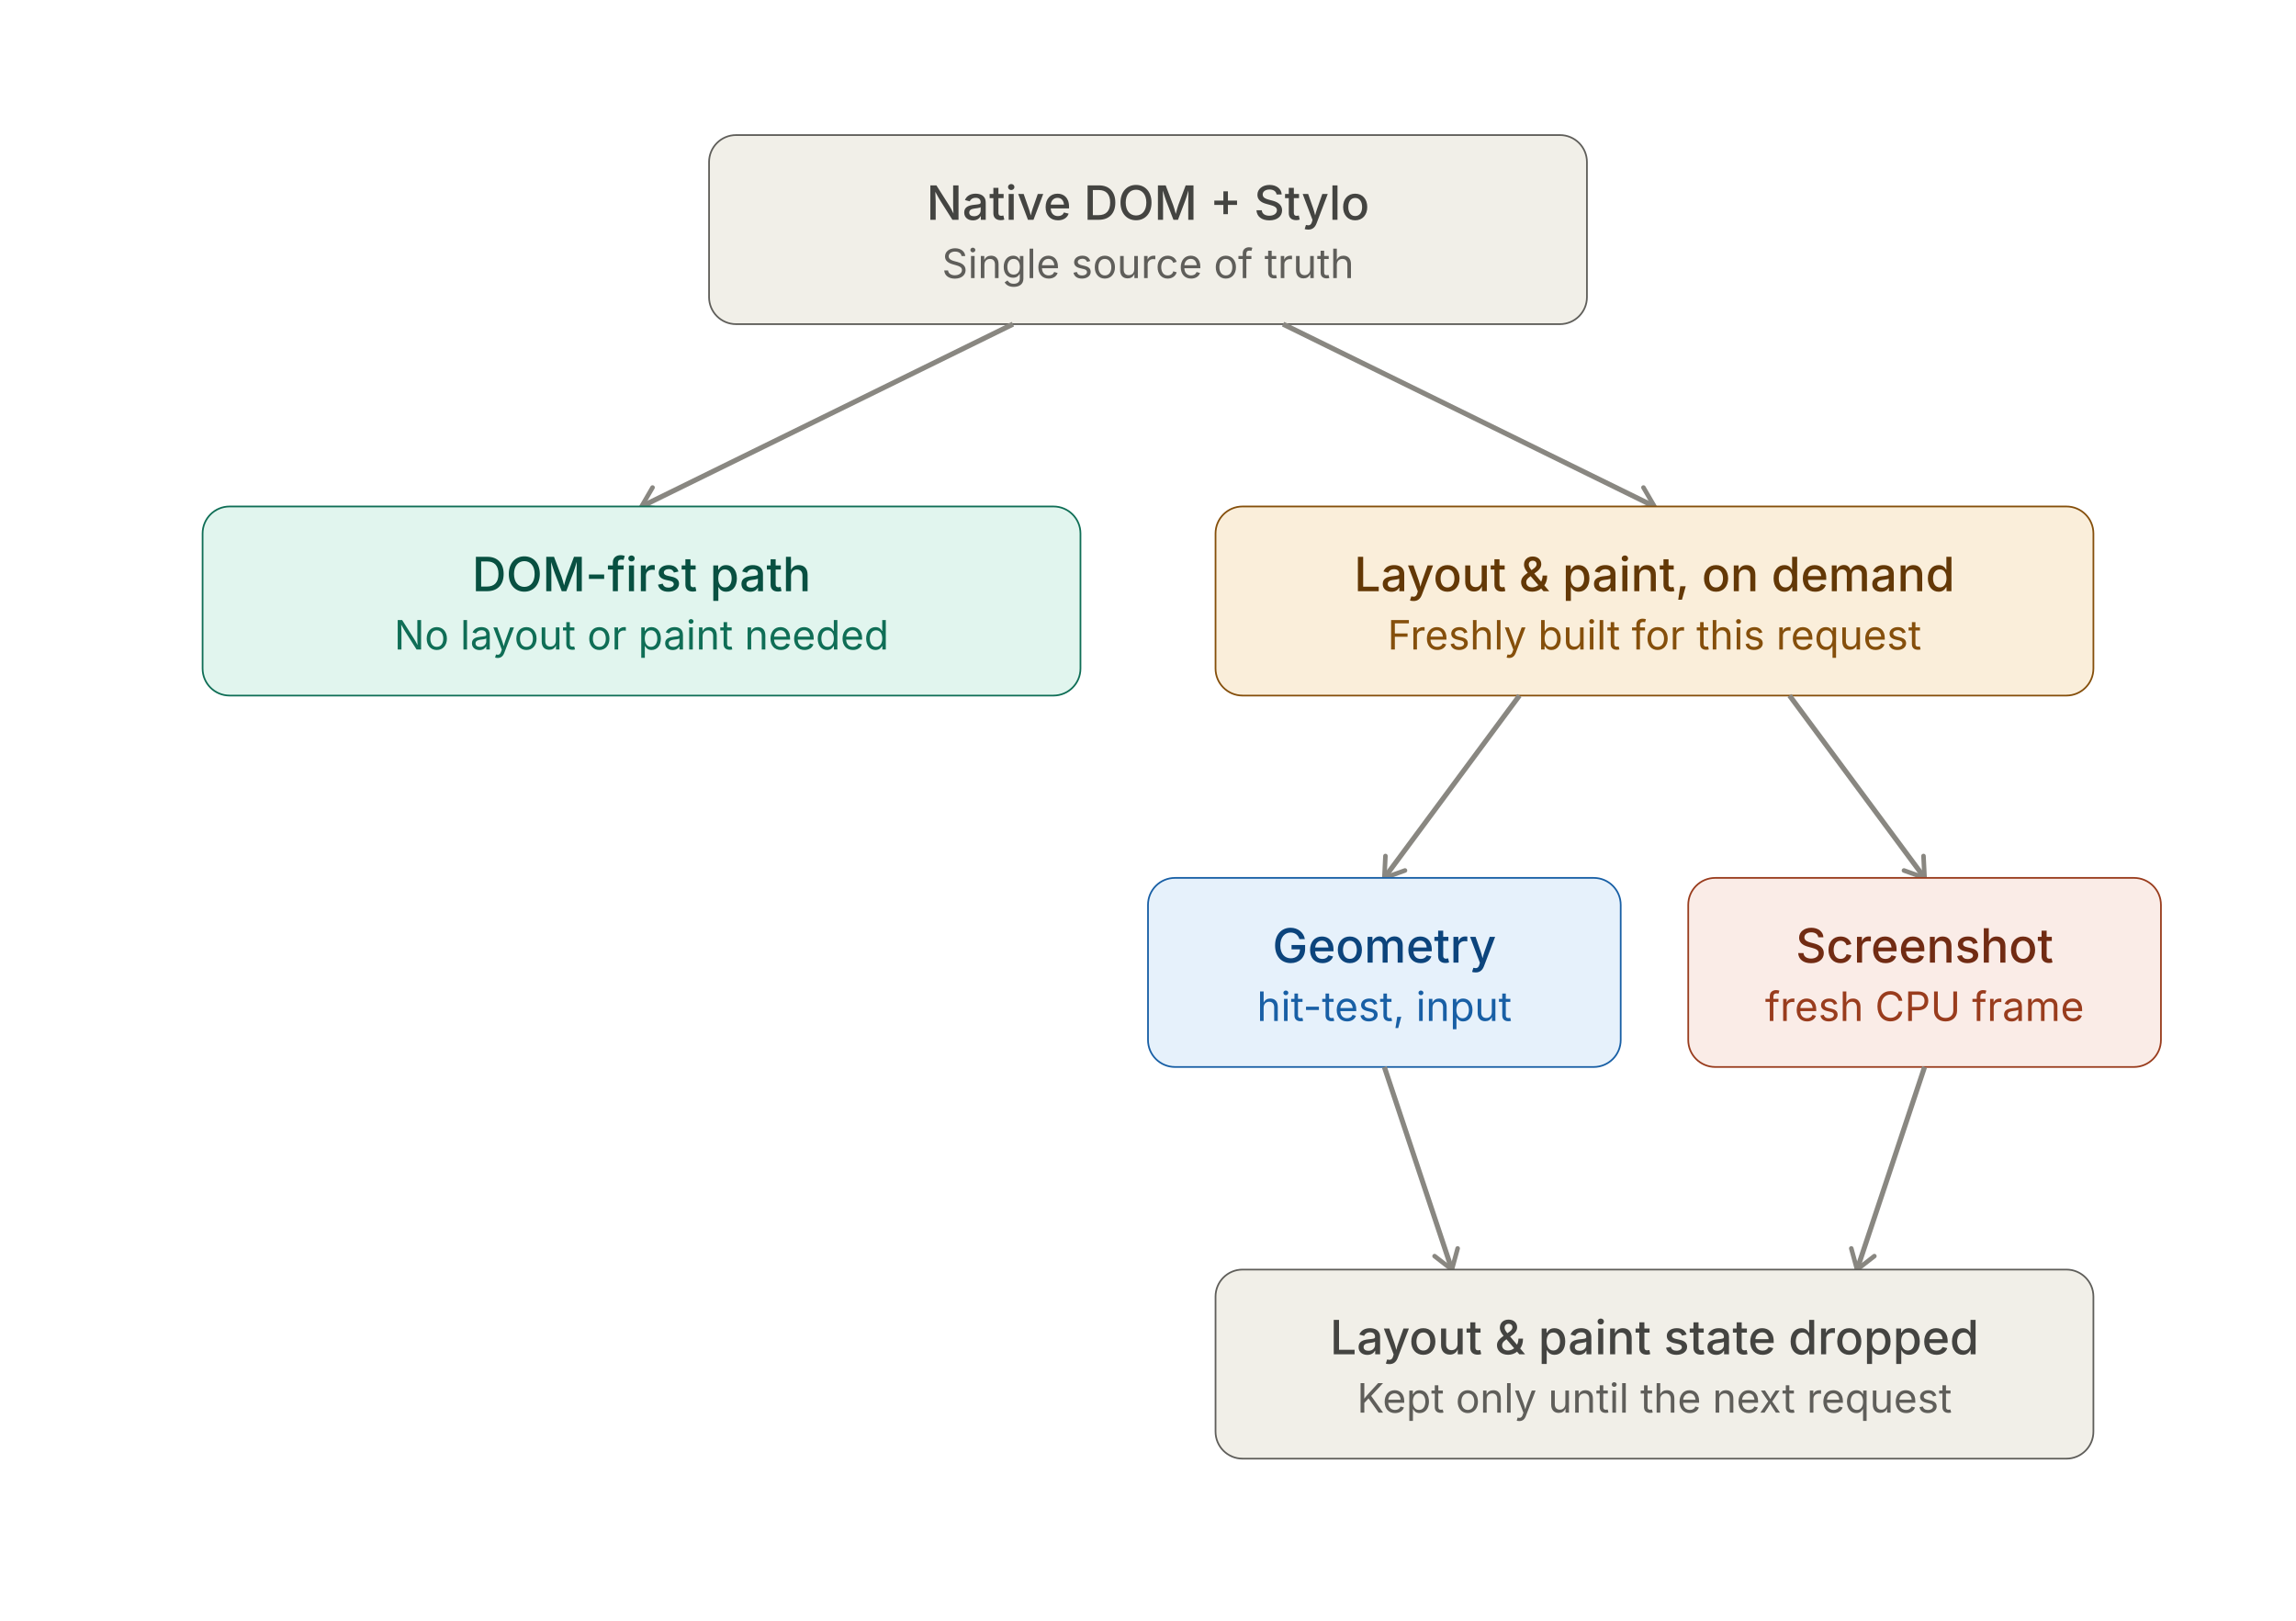
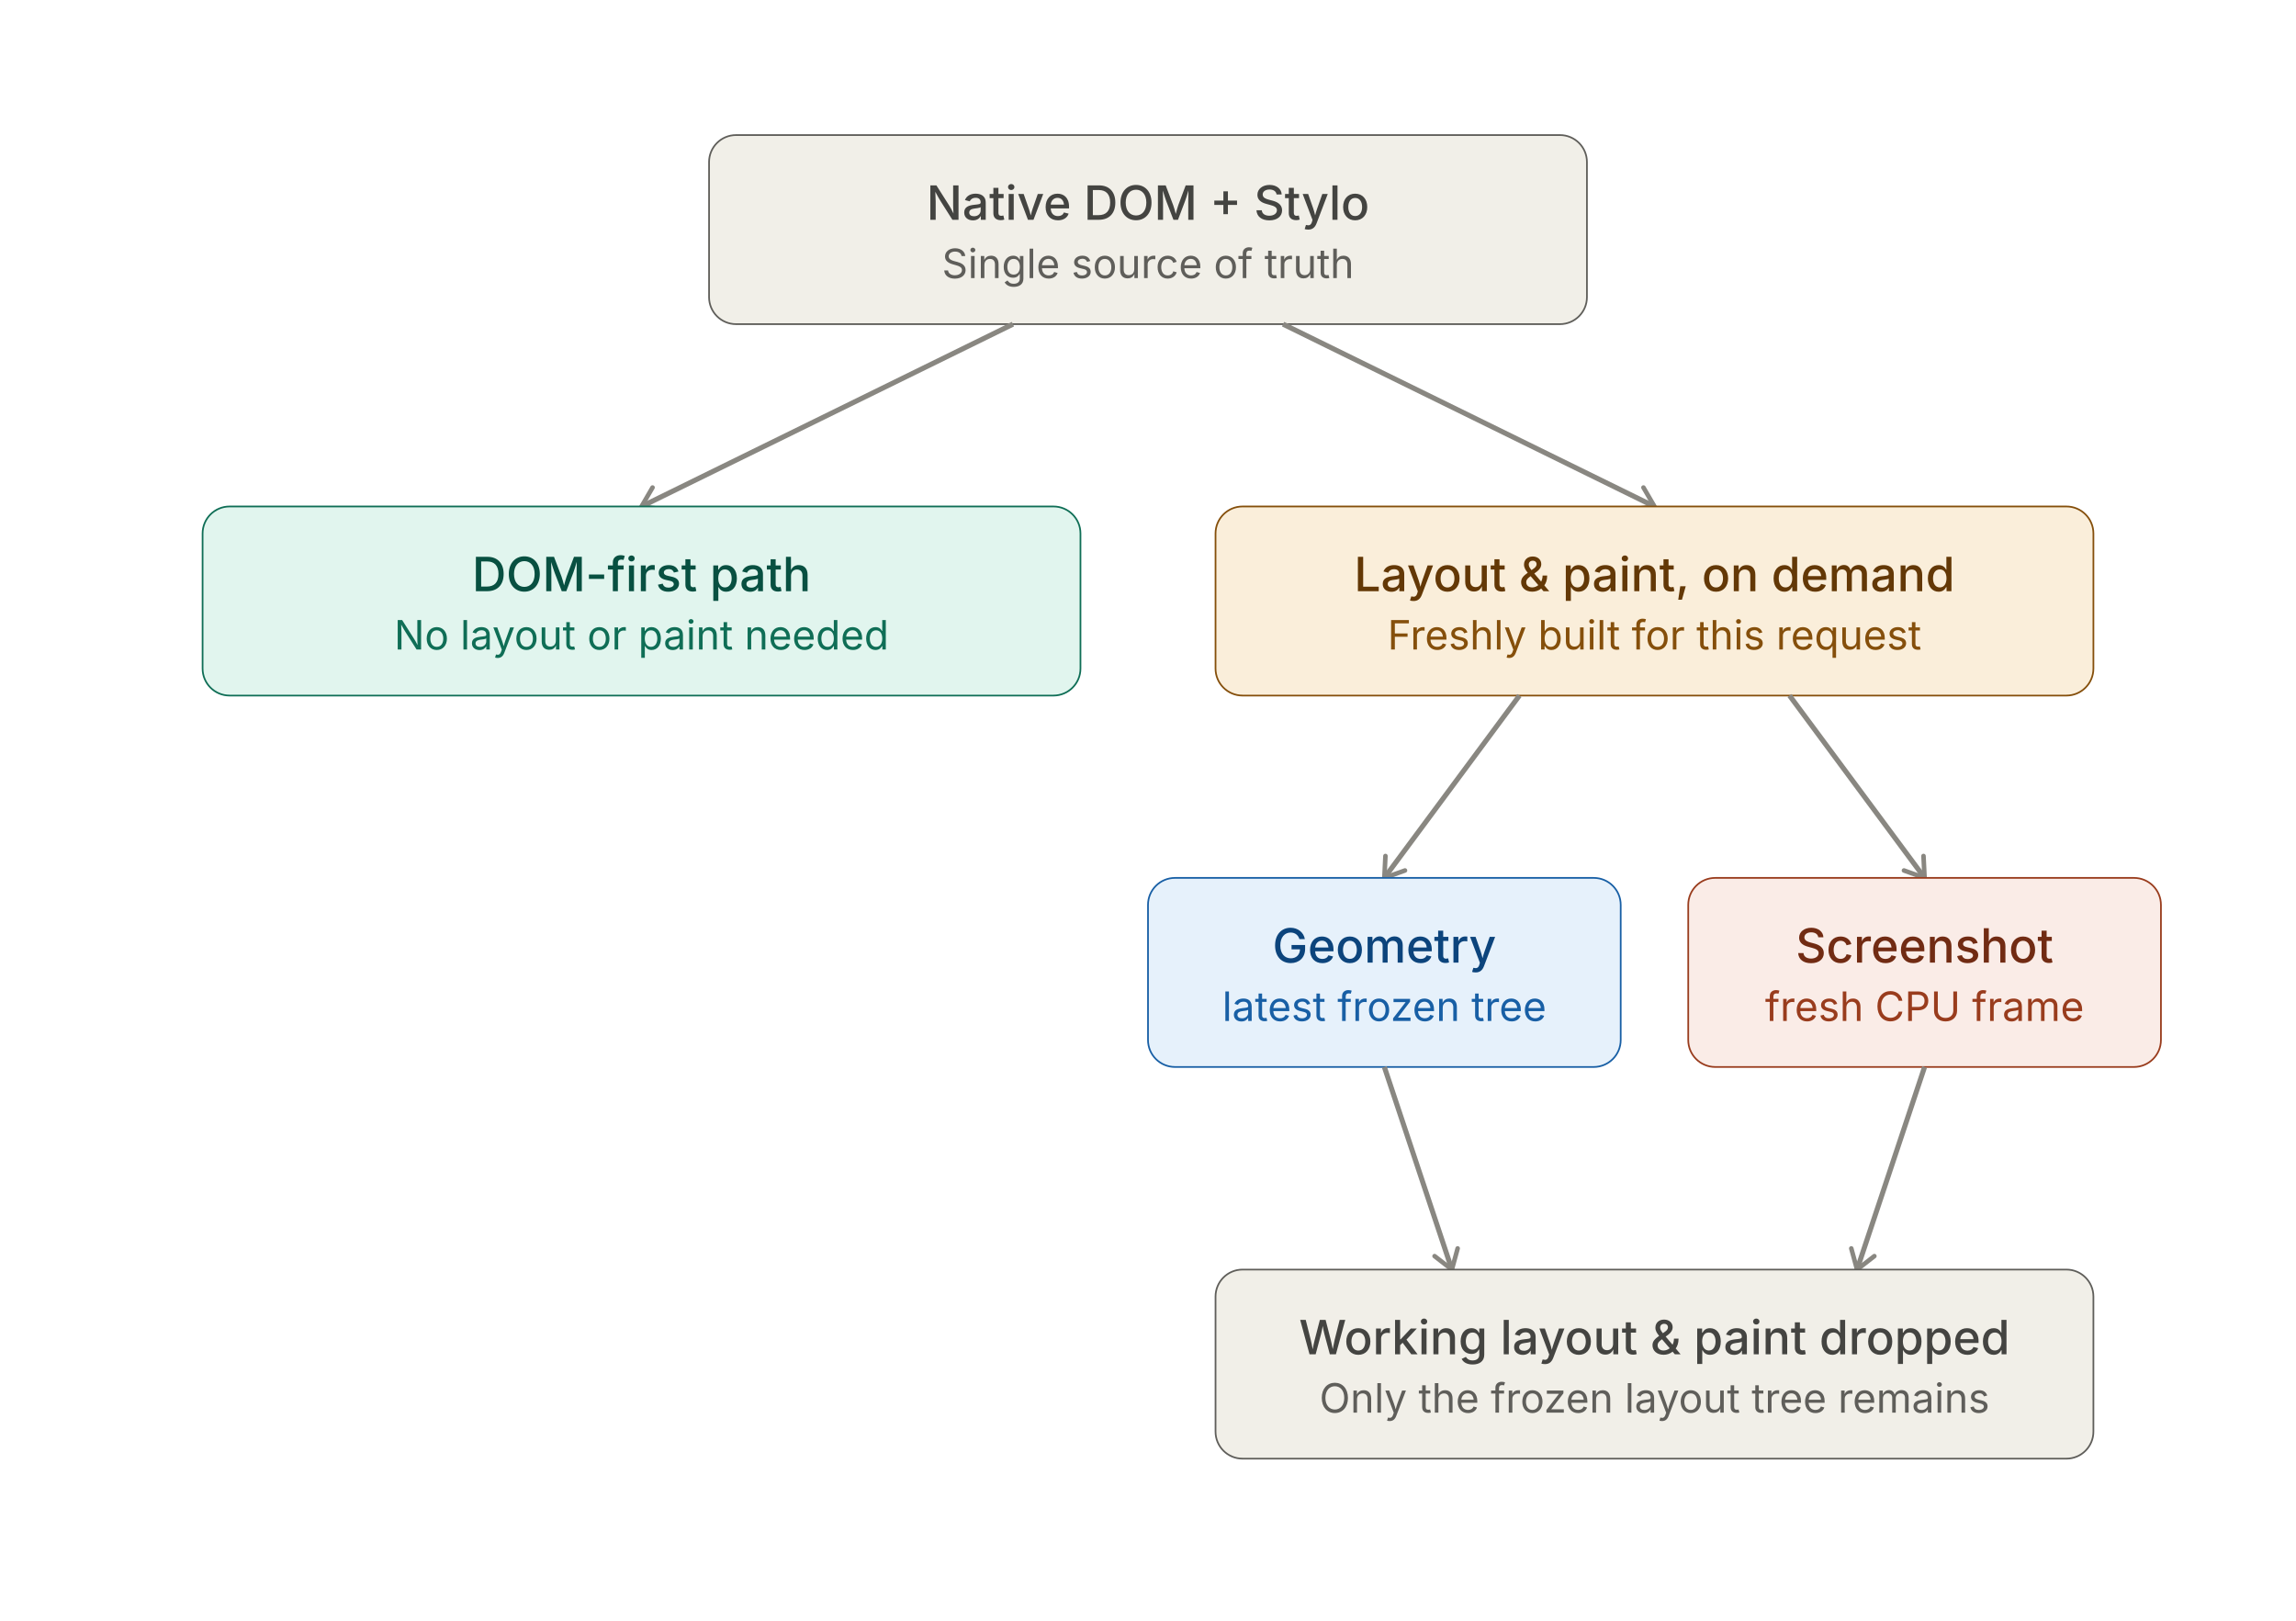
<svg xmlns="http://www.w3.org/2000/svg" width="100%" viewBox="0 0 680 480" role="img" style="">
  <defs>
    <marker id="arrow" viewBox="0 0 10 10" refX="8" refY="5" markerWidth="6" markerHeight="6" orient="auto-start-reverse">
      <path d="M2 1L8 5L2 9" fill="none" stroke="context-stroke" stroke-width="1.5" stroke-linecap="round" stroke-linejoin="round" />
    </marker>
  </defs>
  <g style="fill:rgb(0, 0, 0);stroke:none;color:rgb(11, 11, 11);stroke-width:1px;stroke-linecap:butt;stroke-linejoin:miter;opacity:1;font-family:anthropic-sans, -apple-system, &quot;system-ui&quot;, &quot;Segoe UI&quot;, sans-serif;font-size:16px;font-weight:400;text-anchor:start;dominant-baseline:auto">
    <rect x="210" y="40" width="260" height="56" rx="8" stroke-width="0.5" style="fill:rgb(241, 239, 232);stroke:rgb(95, 94, 90);color:rgb(11, 11, 11);stroke-width:0.5px;stroke-linecap:butt;stroke-linejoin:miter;opacity:1;font-family:anthropic-sans, -apple-system, &quot;system-ui&quot;, &quot;Segoe UI&quot;, sans-serif;font-size:16px;font-weight:400;text-anchor:start;dominant-baseline:auto" />
    <text x="340" y="60" text-anchor="middle" dominant-baseline="central" style="fill:rgb(68, 68, 65);stroke:none;color:rgb(11, 11, 11);stroke-width:1px;stroke-linecap:butt;stroke-linejoin:miter;opacity:1;font-family:anthropic-sans, -apple-system, &quot;system-ui&quot;, &quot;Segoe UI&quot;, sans-serif;font-size:14px;font-weight:500;text-anchor:middle;dominant-baseline:central">Native DOM + Stylo</text>
    <text x="340" y="78" text-anchor="middle" dominant-baseline="central" style="fill:rgb(95, 94, 90);stroke:none;color:rgb(11, 11, 11);stroke-width:1px;stroke-linecap:butt;stroke-linejoin:miter;opacity:1;font-family:anthropic-sans, -apple-system, &quot;system-ui&quot;, &quot;Segoe UI&quot;, sans-serif;font-size:12px;font-weight:400;text-anchor:middle;dominant-baseline:central">Single source of truth</text>
  </g>
  <line x1="300" y1="96" x2="190" y2="150" marker-end="url(#arrow)" style="fill:none;stroke:rgb(137, 135, 129);color:rgb(11, 11, 11);stroke-width:1.5px;stroke-linecap:butt;stroke-linejoin:miter;opacity:1;font-family:anthropic-sans, -apple-system, &quot;system-ui&quot;, &quot;Segoe UI&quot;, sans-serif;font-size:16px;font-weight:400;text-anchor:start;dominant-baseline:auto" />
  <line x1="380" y1="96" x2="490" y2="150" marker-end="url(#arrow)" style="fill:none;stroke:rgb(137, 135, 129);color:rgb(11, 11, 11);stroke-width:1.5px;stroke-linecap:butt;stroke-linejoin:miter;opacity:1;font-family:anthropic-sans, -apple-system, &quot;system-ui&quot;, &quot;Segoe UI&quot;, sans-serif;font-size:16px;font-weight:400;text-anchor:start;dominant-baseline:auto" />
  <g style="fill:rgb(0, 0, 0);stroke:none;color:rgb(11, 11, 11);stroke-width:1px;stroke-linecap:butt;stroke-linejoin:miter;opacity:1;font-family:anthropic-sans, -apple-system, &quot;system-ui&quot;, &quot;Segoe UI&quot;, sans-serif;font-size:16px;font-weight:400;text-anchor:start;dominant-baseline:auto">
    <rect x="60" y="150" width="260" height="56" rx="8" stroke-width="0.5" style="fill:rgb(225, 245, 238);stroke:rgb(15, 110, 86);color:rgb(11, 11, 11);stroke-width:0.5px;stroke-linecap:butt;stroke-linejoin:miter;opacity:1;font-family:anthropic-sans, -apple-system, &quot;system-ui&quot;, &quot;Segoe UI&quot;, sans-serif;font-size:16px;font-weight:400;text-anchor:start;dominant-baseline:auto" />
    <text x="190" y="170" text-anchor="middle" dominant-baseline="central" style="fill:rgb(8, 80, 65);stroke:none;color:rgb(11, 11, 11);stroke-width:1px;stroke-linecap:butt;stroke-linejoin:miter;opacity:1;font-family:anthropic-sans, -apple-system, &quot;system-ui&quot;, &quot;Segoe UI&quot;, sans-serif;font-size:14px;font-weight:500;text-anchor:middle;dominant-baseline:central">DOM-first path</text>
    <text x="190" y="188" text-anchor="middle" dominant-baseline="central" style="fill:rgb(15, 110, 86);stroke:none;color:rgb(11, 11, 11);stroke-width:1px;stroke-linecap:butt;stroke-linejoin:miter;opacity:1;font-family:anthropic-sans, -apple-system, &quot;system-ui&quot;, &quot;Segoe UI&quot;, sans-serif;font-size:12px;font-weight:400;text-anchor:middle;dominant-baseline:central">No layout or paint needed</text>
  </g>
  <g style="fill:rgb(0, 0, 0);stroke:none;color:rgb(11, 11, 11);stroke-width:1px;stroke-linecap:butt;stroke-linejoin:miter;opacity:1;font-family:anthropic-sans, -apple-system, &quot;system-ui&quot;, &quot;Segoe UI&quot;, sans-serif;font-size:16px;font-weight:400;text-anchor:start;dominant-baseline:auto">
    <rect x="360" y="150" width="260" height="56" rx="8" stroke-width="0.5" style="fill:rgb(250, 238, 218);stroke:rgb(133, 79, 11);color:rgb(11, 11, 11);stroke-width:0.5px;stroke-linecap:butt;stroke-linejoin:miter;opacity:1;font-family:anthropic-sans, -apple-system, &quot;system-ui&quot;, &quot;Segoe UI&quot;, sans-serif;font-size:16px;font-weight:400;text-anchor:start;dominant-baseline:auto" />
    <text x="490" y="170" text-anchor="middle" dominant-baseline="central" style="fill:rgb(99, 56, 6);stroke:none;color:rgb(11, 11, 11);stroke-width:1px;stroke-linecap:butt;stroke-linejoin:miter;opacity:1;font-family:anthropic-sans, -apple-system, &quot;system-ui&quot;, &quot;Segoe UI&quot;, sans-serif;font-size:14px;font-weight:500;text-anchor:middle;dominant-baseline:central">Layout &amp; paint, on demand</text>
    <text x="490" y="188" text-anchor="middle" dominant-baseline="central" style="fill:rgb(133, 79, 11);stroke:none;color:rgb(11, 11, 11);stroke-width:1px;stroke-linecap:butt;stroke-linejoin:miter;opacity:1;font-family:anthropic-sans, -apple-system, &quot;system-ui&quot;, &quot;Segoe UI&quot;, sans-serif;font-size:12px;font-weight:400;text-anchor:middle;dominant-baseline:central">Freshly built for this request</text>
  </g>
  <line x1="450" y1="206" x2="410" y2="260" marker-end="url(#arrow)" style="fill:none;stroke:rgb(137, 135, 129);color:rgb(11, 11, 11);stroke-width:1.5px;stroke-linecap:butt;stroke-linejoin:miter;opacity:1;font-family:anthropic-sans, -apple-system, &quot;system-ui&quot;, &quot;Segoe UI&quot;, sans-serif;font-size:16px;font-weight:400;text-anchor:start;dominant-baseline:auto" />
  <line x1="530" y1="206" x2="570" y2="260" marker-end="url(#arrow)" style="fill:none;stroke:rgb(137, 135, 129);color:rgb(11, 11, 11);stroke-width:1.5px;stroke-linecap:butt;stroke-linejoin:miter;opacity:1;font-family:anthropic-sans, -apple-system, &quot;system-ui&quot;, &quot;Segoe UI&quot;, sans-serif;font-size:16px;font-weight:400;text-anchor:start;dominant-baseline:auto" />
  <g style="fill:rgb(0, 0, 0);stroke:none;color:rgb(11, 11, 11);stroke-width:1px;stroke-linecap:butt;stroke-linejoin:miter;opacity:1;font-family:anthropic-sans, -apple-system, &quot;system-ui&quot;, &quot;Segoe UI&quot;, sans-serif;font-size:16px;font-weight:400;text-anchor:start;dominant-baseline:auto">
    <rect x="340" y="260" width="140" height="56" rx="8" stroke-width="0.5" style="fill:rgb(230, 241, 251);stroke:rgb(24, 95, 165);color:rgb(11, 11, 11);stroke-width:0.5px;stroke-linecap:butt;stroke-linejoin:miter;opacity:1;font-family:anthropic-sans, -apple-system, &quot;system-ui&quot;, &quot;Segoe UI&quot;, sans-serif;font-size:16px;font-weight:400;text-anchor:start;dominant-baseline:auto" />
    <text x="410" y="280" text-anchor="middle" dominant-baseline="central" style="fill:rgb(12, 68, 124);stroke:none;color:rgb(11, 11, 11);stroke-width:1px;stroke-linecap:butt;stroke-linejoin:miter;opacity:1;font-family:anthropic-sans, -apple-system, &quot;system-ui&quot;, &quot;Segoe UI&quot;, sans-serif;font-size:14px;font-weight:500;text-anchor:middle;dominant-baseline:central">Geometry</text>
-     <text x="410" y="298" text-anchor="middle" dominant-baseline="central" style="fill:rgb(24, 95, 165);stroke:none;color:rgb(11, 11, 11);stroke-width:1px;stroke-linecap:butt;stroke-linejoin:miter;opacity:1;font-family:anthropic-sans, -apple-system, &quot;system-ui&quot;, &quot;Segoe UI&quot;, sans-serif;font-size:12px;font-weight:400;text-anchor:middle;dominant-baseline:central">hit-test, input</text>
+     <text x="410" y="298" text-anchor="middle" dominant-baseline="central" style="fill:rgb(24, 95, 165);stroke:none;color:rgb(11, 11, 11);stroke-width:1px;stroke-linecap:butt;stroke-linejoin:miter;opacity:1;font-family:anthropic-sans, -apple-system, &quot;system-ui&quot;, &quot;Segoe UI&quot;, sans-serif;font-size:12px;font-weight:400;text-anchor:middle;dominant-baseline:central">latest frozen tree</text>
  </g>
  <g style="fill:rgb(0, 0, 0);stroke:none;color:rgb(11, 11, 11);stroke-width:1px;stroke-linecap:butt;stroke-linejoin:miter;opacity:1;font-family:anthropic-sans, -apple-system, &quot;system-ui&quot;, &quot;Segoe UI&quot;, sans-serif;font-size:16px;font-weight:400;text-anchor:start;dominant-baseline:auto">
    <rect x="500" y="260" width="140" height="56" rx="8" stroke-width="0.5" style="fill:rgb(250, 236, 231);stroke:rgb(153, 60, 29);color:rgb(11, 11, 11);stroke-width:0.5px;stroke-linecap:butt;stroke-linejoin:miter;opacity:1;font-family:anthropic-sans, -apple-system, &quot;system-ui&quot;, &quot;Segoe UI&quot;, sans-serif;font-size:16px;font-weight:400;text-anchor:start;dominant-baseline:auto" />
    <text x="570" y="280" text-anchor="middle" dominant-baseline="central" style="fill:rgb(113, 43, 19);stroke:none;color:rgb(11, 11, 11);stroke-width:1px;stroke-linecap:butt;stroke-linejoin:miter;opacity:1;font-family:anthropic-sans, -apple-system, &quot;system-ui&quot;, &quot;Segoe UI&quot;, sans-serif;font-size:14px;font-weight:500;text-anchor:middle;dominant-baseline:central">Screenshot</text>
    <text x="570" y="298" text-anchor="middle" dominant-baseline="central" style="fill:rgb(153, 60, 29);stroke:none;color:rgb(11, 11, 11);stroke-width:1px;stroke-linecap:butt;stroke-linejoin:miter;opacity:1;font-family:anthropic-sans, -apple-system, &quot;system-ui&quot;, &quot;Segoe UI&quot;, sans-serif;font-size:12px;font-weight:400;text-anchor:middle;dominant-baseline:central">fresh CPU frame</text>
  </g>
  <line x1="410" y1="316" x2="430" y2="376" marker-end="url(#arrow)" style="fill:none;stroke:rgb(137, 135, 129);color:rgb(11, 11, 11);stroke-width:1.5px;stroke-linecap:butt;stroke-linejoin:miter;opacity:1;font-family:anthropic-sans, -apple-system, &quot;system-ui&quot;, &quot;Segoe UI&quot;, sans-serif;font-size:16px;font-weight:400;text-anchor:start;dominant-baseline:auto" />
  <line x1="570" y1="316" x2="550" y2="376" marker-end="url(#arrow)" style="fill:none;stroke:rgb(137, 135, 129);color:rgb(11, 11, 11);stroke-width:1.5px;stroke-linecap:butt;stroke-linejoin:miter;opacity:1;font-family:anthropic-sans, -apple-system, &quot;system-ui&quot;, &quot;Segoe UI&quot;, sans-serif;font-size:16px;font-weight:400;text-anchor:start;dominant-baseline:auto" />
  <g style="fill:rgb(0, 0, 0);stroke:none;color:rgb(11, 11, 11);stroke-width:1px;stroke-linecap:butt;stroke-linejoin:miter;opacity:1;font-family:anthropic-sans, -apple-system, &quot;system-ui&quot;, &quot;Segoe UI&quot;, sans-serif;font-size:16px;font-weight:400;text-anchor:start;dominant-baseline:auto">
    <rect x="360" y="376" width="260" height="56" rx="8" stroke-width="0.5" style="fill:rgb(241, 239, 232);stroke:rgb(95, 94, 90);color:rgb(11, 11, 11);stroke-width:0.5px;stroke-linecap:butt;stroke-linejoin:miter;opacity:1;font-family:anthropic-sans, -apple-system, &quot;system-ui&quot;, &quot;Segoe UI&quot;, sans-serif;font-size:16px;font-weight:400;text-anchor:start;dominant-baseline:auto" />
-     <text x="490" y="396" text-anchor="middle" dominant-baseline="central" style="fill:rgb(68, 68, 65);stroke:none;color:rgb(11, 11, 11);stroke-width:1px;stroke-linecap:butt;stroke-linejoin:miter;opacity:1;font-family:anthropic-sans, -apple-system, &quot;system-ui&quot;, &quot;Segoe UI&quot;, sans-serif;font-size:14px;font-weight:500;text-anchor:middle;dominant-baseline:central">Layout &amp; paint state dropped</text>
-     <text x="490" y="414" text-anchor="middle" dominant-baseline="central" style="fill:rgb(95, 94, 90);stroke:none;color:rgb(11, 11, 11);stroke-width:1px;stroke-linecap:butt;stroke-linejoin:miter;opacity:1;font-family:anthropic-sans, -apple-system, &quot;system-ui&quot;, &quot;Segoe UI&quot;, sans-serif;font-size:12px;font-weight:400;text-anchor:middle;dominant-baseline:central">Kept only until the next request</text>
+     <text x="490" y="396" text-anchor="middle" dominant-baseline="central" style="fill:rgb(68, 68, 65);stroke:none;color:rgb(11, 11, 11);stroke-width:1px;stroke-linecap:butt;stroke-linejoin:miter;opacity:1;font-family:anthropic-sans, -apple-system, &quot;system-ui&quot;, &quot;Segoe UI&quot;, sans-serif;font-size:14px;font-weight:500;text-anchor:middle;dominant-baseline:central">Working layout &amp; paint dropped</text>
+     <text x="490" y="414" text-anchor="middle" dominant-baseline="central" style="fill:rgb(95, 94, 90);stroke:none;color:rgb(11, 11, 11);stroke-width:1px;stroke-linecap:butt;stroke-linejoin:miter;opacity:1;font-family:anthropic-sans, -apple-system, &quot;system-ui&quot;, &quot;Segoe UI&quot;, sans-serif;font-size:12px;font-weight:400;text-anchor:middle;dominant-baseline:central">Only the frozen layout tree remains</text>
  </g>
</svg>
